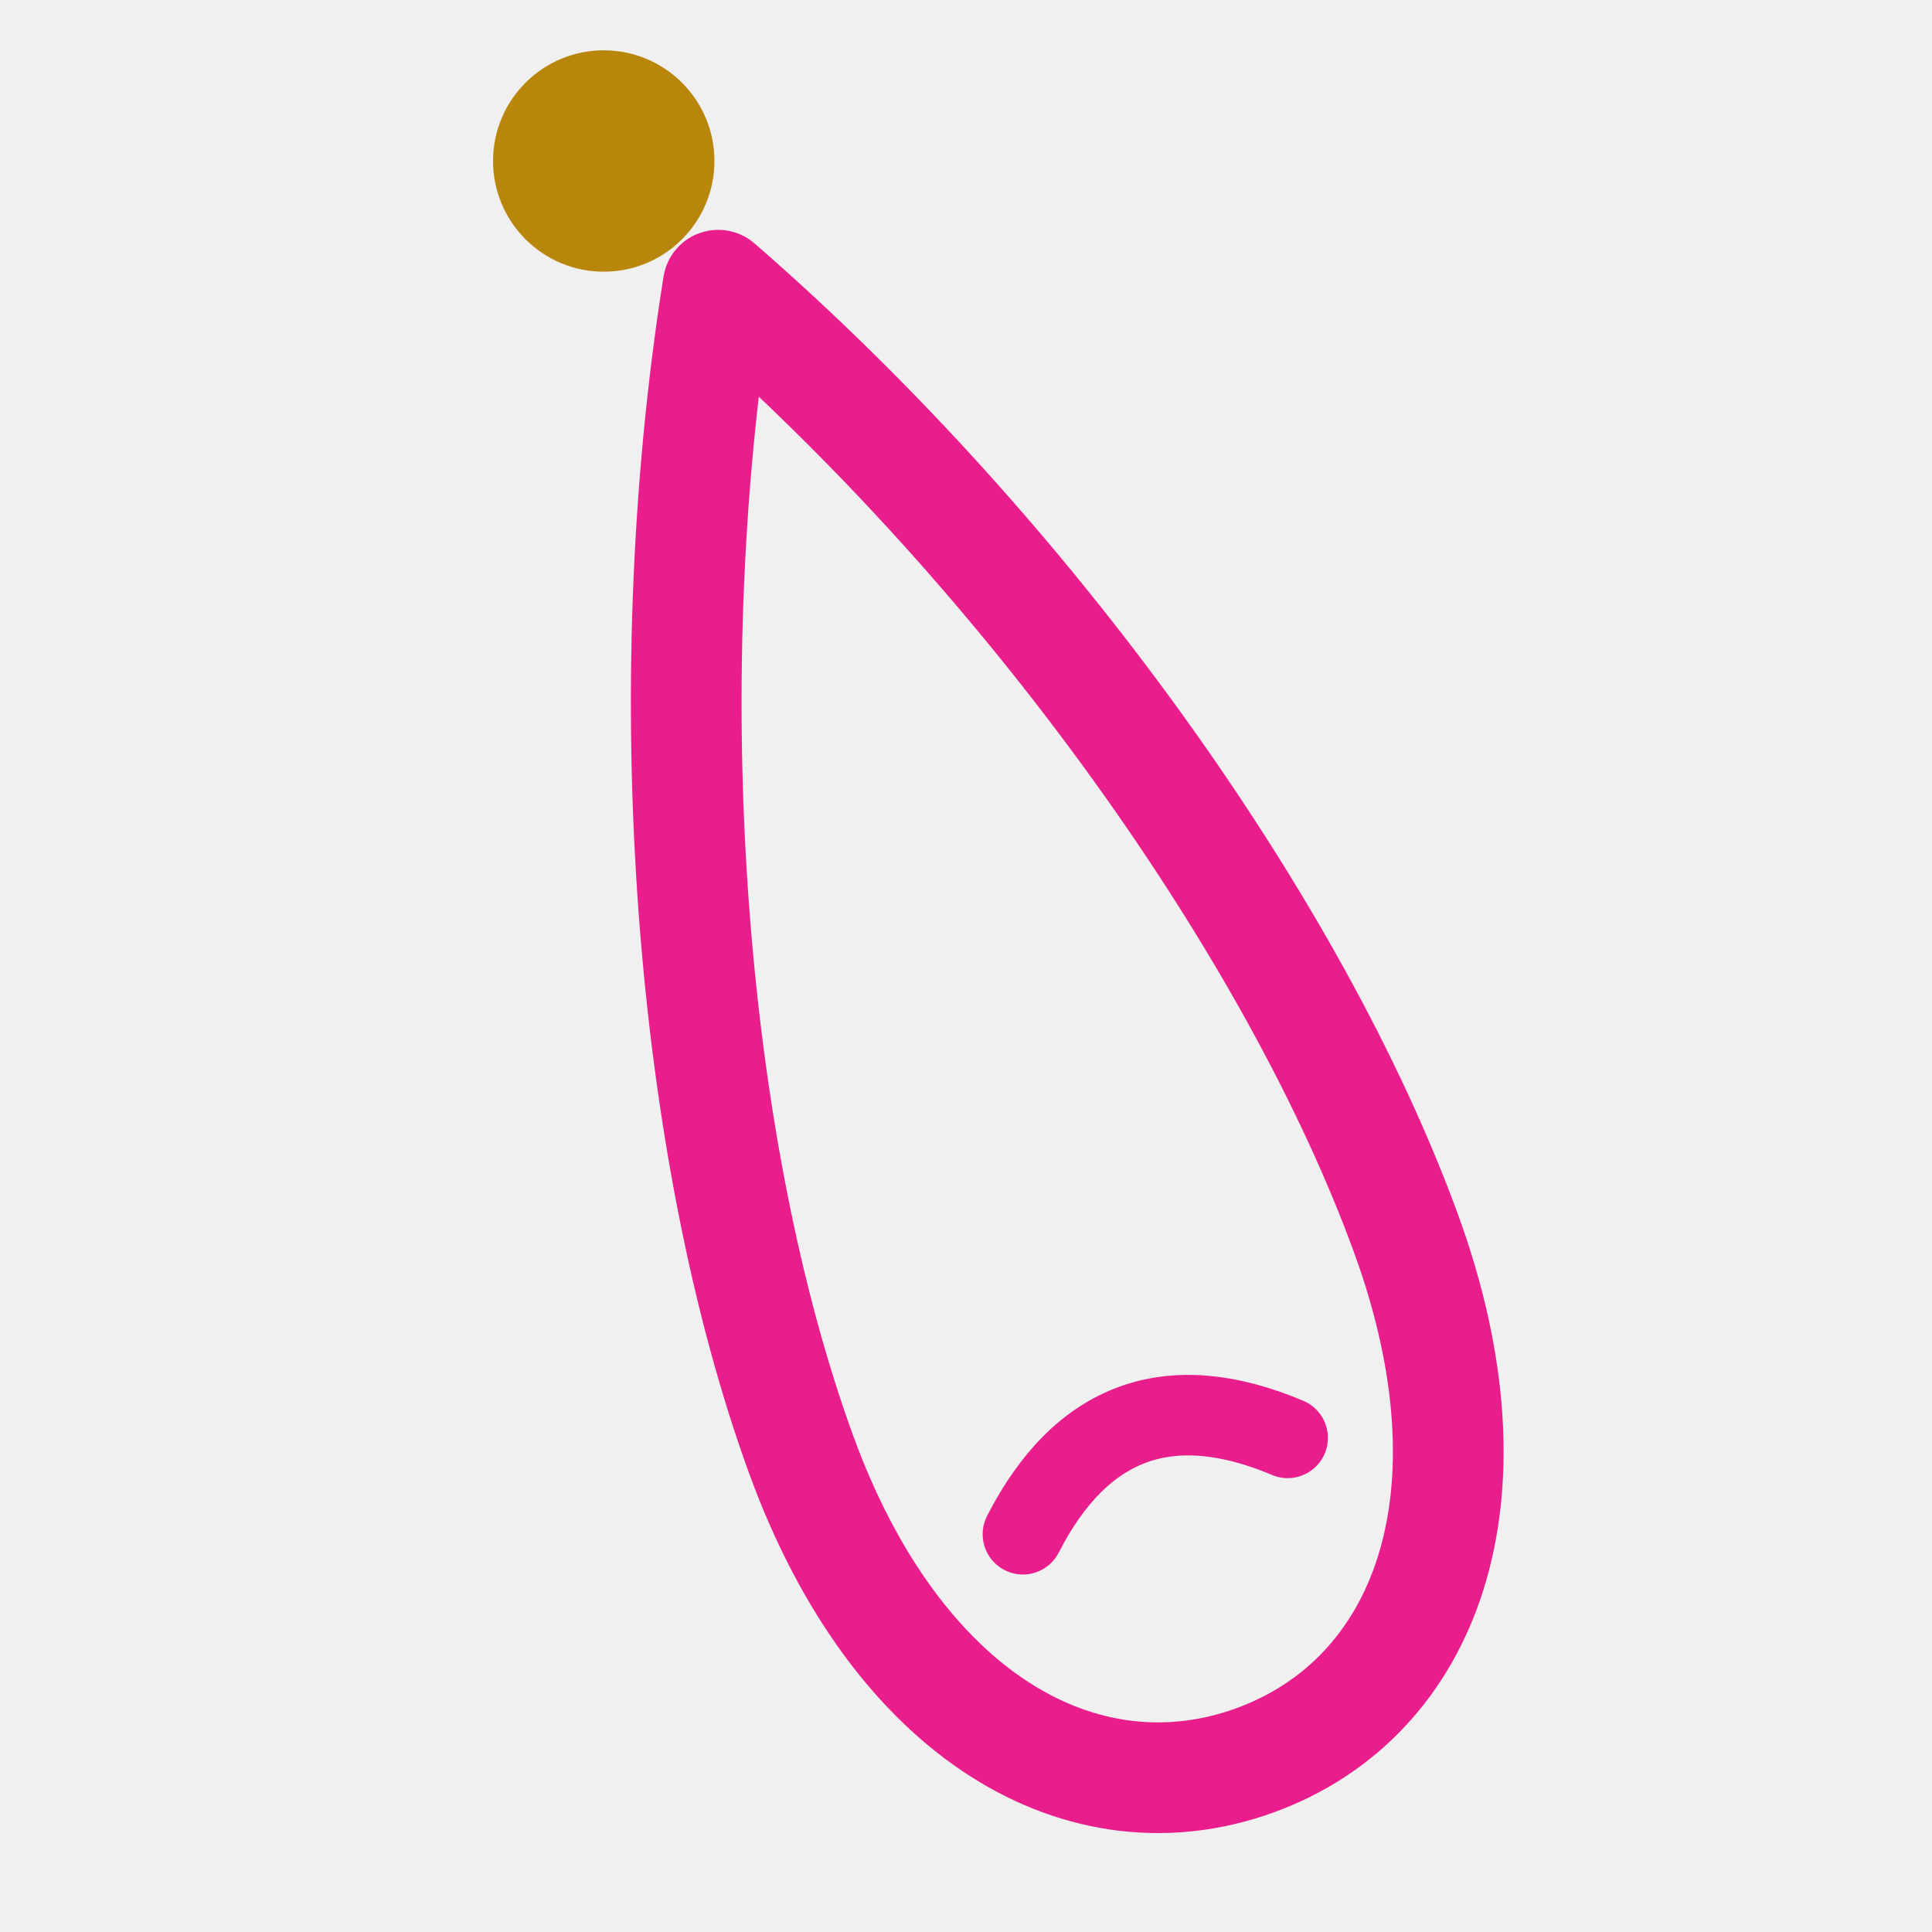
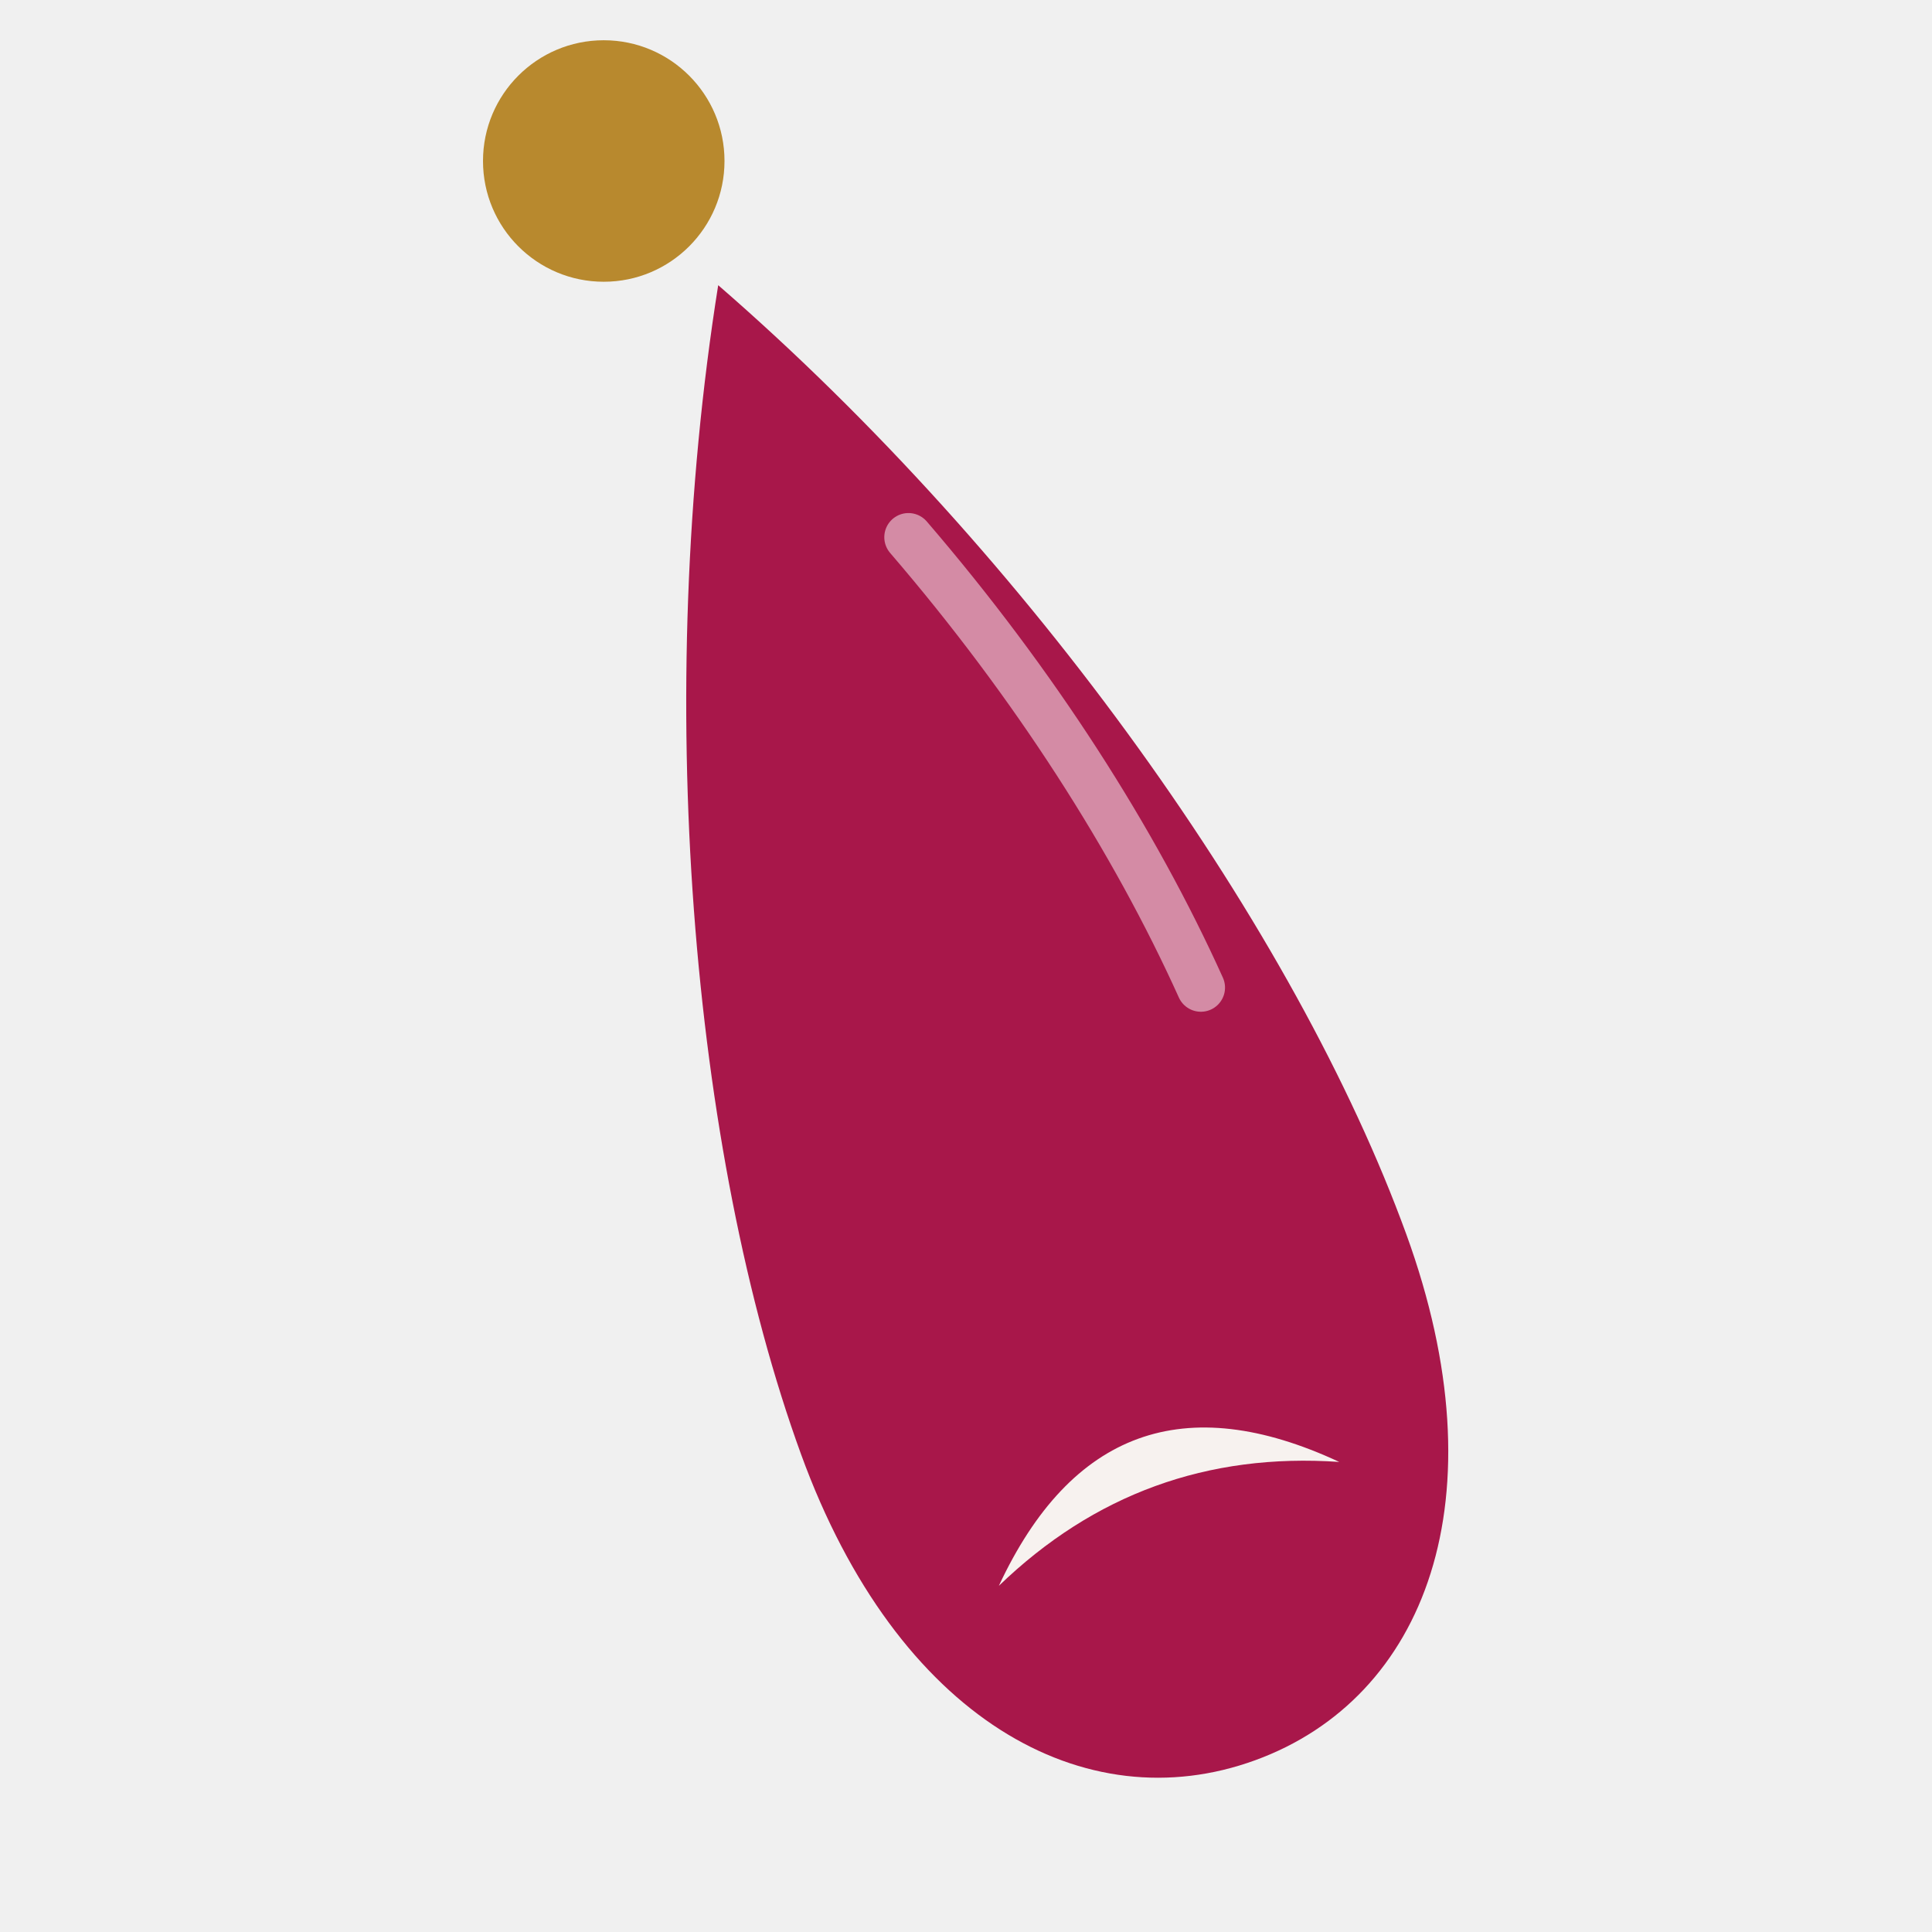
<svg xmlns="http://www.w3.org/2000/svg" width="512" height="512" viewBox="0 0 96 96" fill="none" aria-hidden="true">
-   <g transform="rotate(-20 48 48)" stroke="#E91E8C" fill="none">
-     <path d="M48 12 C58 30 64 52 64 68 C64 82 57 90 48 90 C39 90 32 82 32 68 C32 52 38 30 48 12 Z" stroke-width="5.5" stroke-linejoin="round" />
-     <path d="M41 75.5 Q48 69 55 75.5" stroke-width="4" stroke-linecap="round" />
+   <g transform="rotate(-20 48 48)">
+     <path d="M48 12 C58 30 64 52 64 68 C64 82 57 90 48 90 C39 90 32 82 32 68 C32 52 38 30 48 12 Z" fill="#A8174A" />
+     <path d="M39 77.5 Q48 68.5 57 77.5 Q48 73.5 39 77.5 Z" fill="#F7F2EF" />
+     <path d="M52.6 27 C56 36 58 45 58.6 53" stroke="#FFFFFF" stroke-opacity=".5" stroke-width="2.4" stroke-linecap="round" fill="none" />
  </g>
-   <circle cx="30" cy="8" r="5.5" fill="#B8860B" />
+   <circle cx="30" cy="8" r="6" fill="#B8892E" />
</svg>
